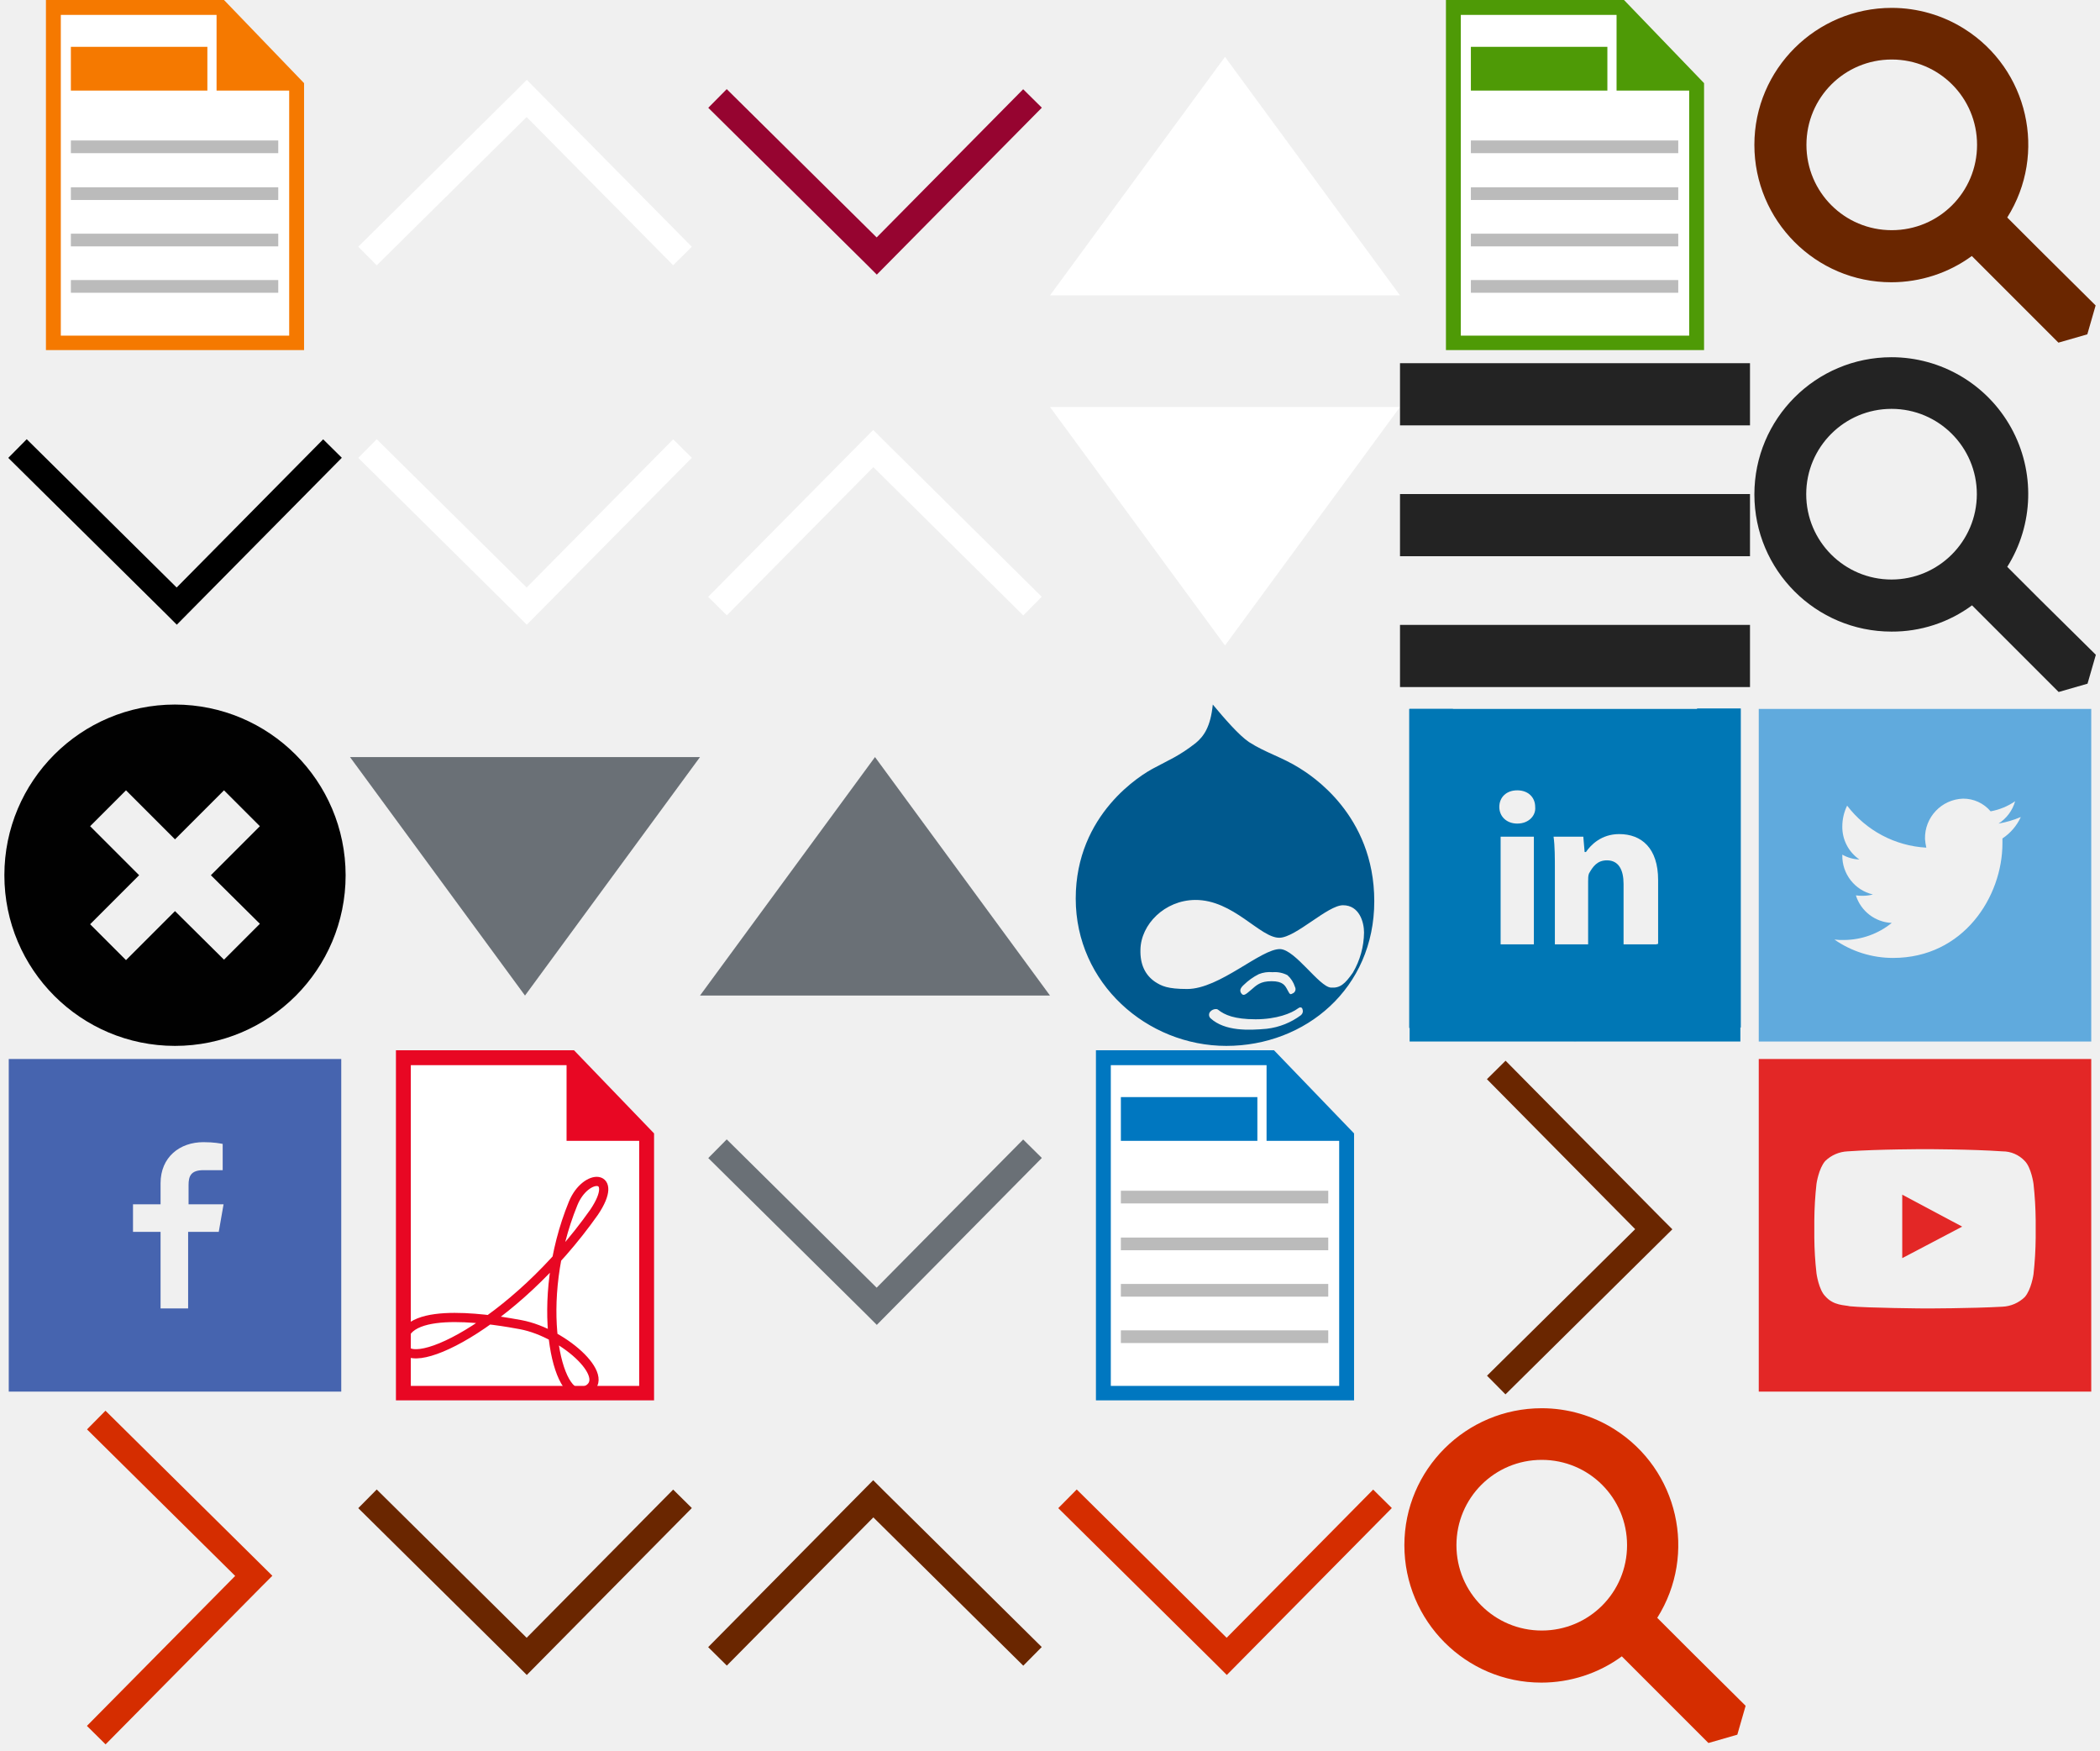
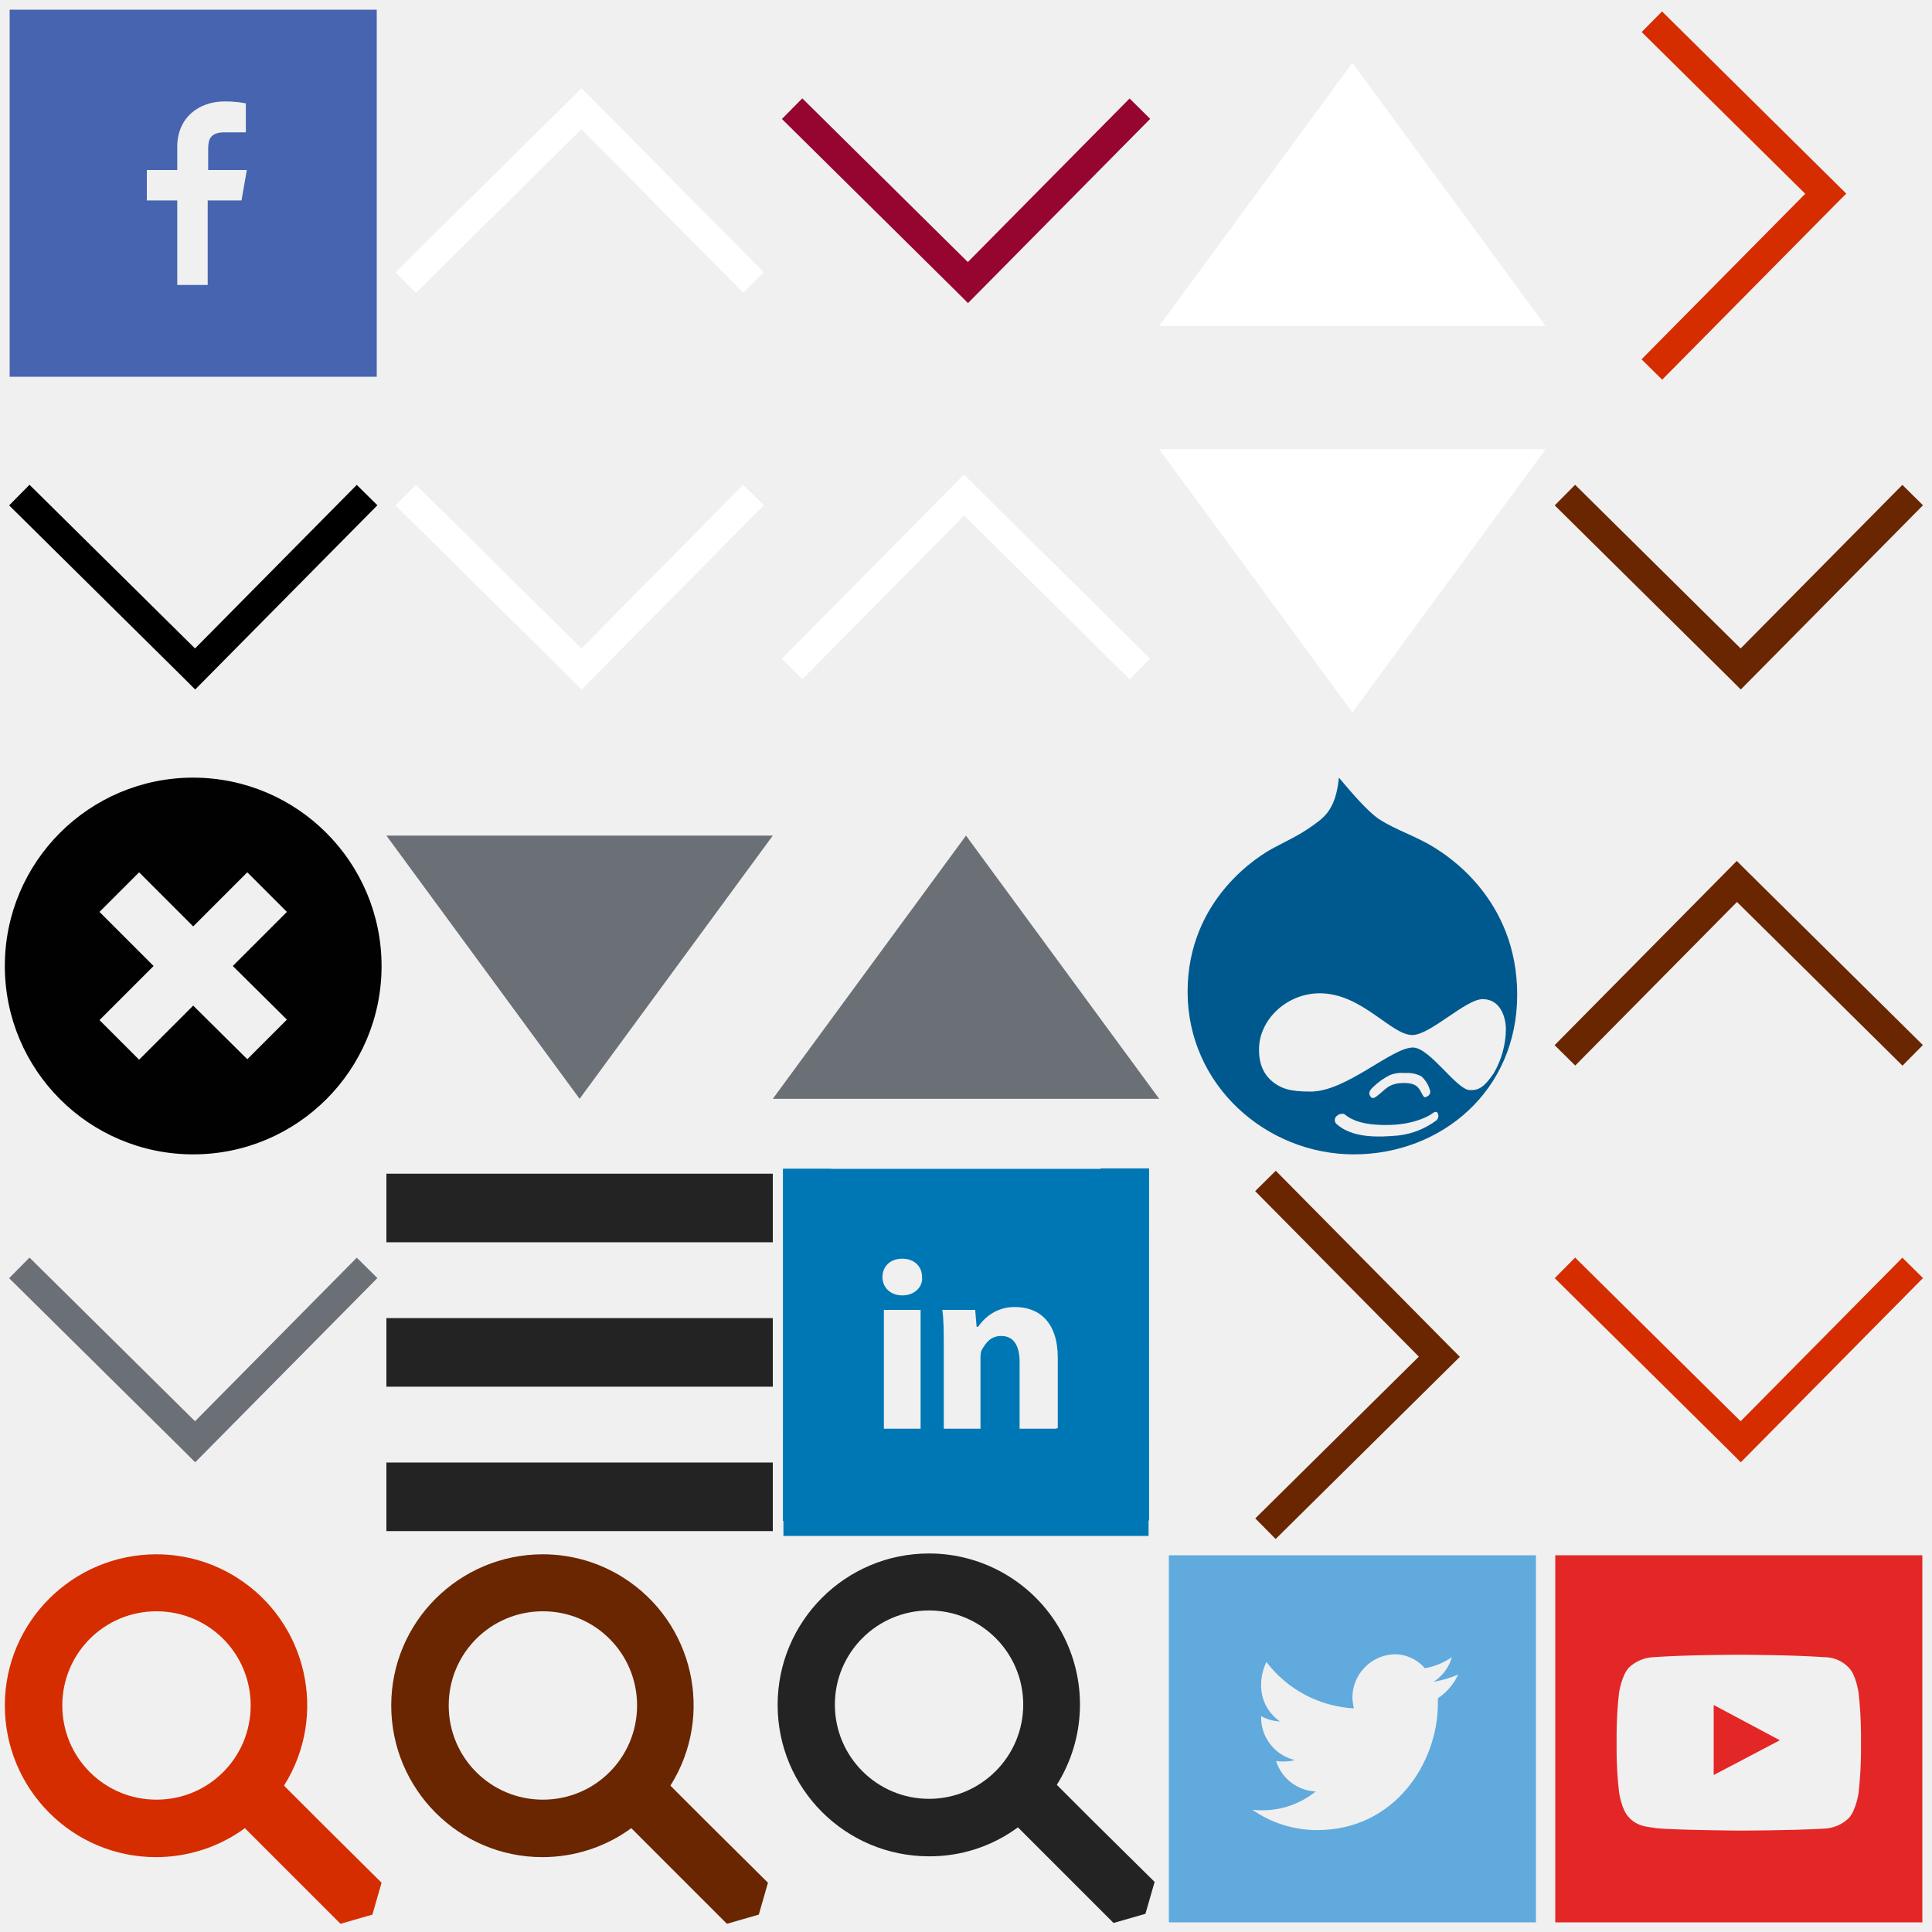
- <svg xmlns="http://www.w3.org/2000/svg" width="480" height="400" viewBox="0 0 480 400">
+ <svg xmlns="http://www.w3.org/2000/svg" width="400" height="400" viewBox="0 0 400 400">
  <svg id="accordion-open" viewBox="0 0 80 80" width="80" height="80" x="80">
-     <style>.aast0{fill:none;stroke:#fff;stroke-width:6;stroke-miterlimit:10}</style>
-     <path class="aast0" d="M4 58.5l36-35.6.4-.4 35.6 36" />
+     <style>.ast0{fill:none;stroke:#fff;stroke-width:6;stroke-miterlimit:10}</style>
+     <path class="ast0" d="M4 58.5l36-35.6.4-.4 35.6 36" />
  </svg>
-   <svg id="accordion-shut" viewBox="0 0 80 80" width="80" height="80" x="160" y="240">
-     <style>.abst0{fill:none;stroke:#6a7076;stroke-width:6;stroke-miterlimit:10}</style>
-     <path class="abst0" d="M76 22.5l-35.6 36-.4-.4L4 22.5" />
+   <svg id="accordion-shut" viewBox="0 0 80 80" width="80" height="80" y="240">
+     <style>.bst0{fill:none;stroke:#6a7076;stroke-width:6;stroke-miterlimit:10}</style>
+     <path class="bst0" d="M76 22.5l-35.6 36-.4-.4L4 22.5" />
  </svg>
  <svg id="accordion-shut-black" viewBox="0 0 80 80" width="80" height="80" y="80">
-     <style>.acst0{fill:none;stroke:#000;stroke-width:6;stroke-miterlimit:10}</style>
-     <path class="acst0" d="M76 22.5l-35.6 36-.4-.4L4 22.5" />
+     <style>.cst0{fill:none;stroke:#000;stroke-width:6;stroke-miterlimit:10}</style>
+     <path class="cst0" d="M76 22.5l-35.6 36-.4-.4L4 22.5" />
  </svg>
  <svg id="accordion-shut-hover" viewBox="0 0 80 80" width="80" height="80" x="80" y="80">
-     <style>.adst0{fill:none;stroke:#fff;stroke-width:6;stroke-miterlimit:10}</style>
-     <path class="adst0" d="M76 22.5l-35.6 36-.4-.4L4 22.5" />
+     <style>.dst0{fill:none;stroke:#fff;stroke-width:6;stroke-miterlimit:10}</style>
+     <path class="dst0" d="M76 22.5l-35.6 36-.4-.4L4 22.5" />
  </svg>
  <svg id="accordion-shut-red" viewBox="0 0 80 80" width="80" height="80" x="160">
-     <style>.aest0{fill:none;stroke:#960430;stroke-width:6;stroke-miterlimit:10}</style>
-     <path class="aest0" d="M76 22.5l-35.6 36-.4-.4L4 22.5" />
+     <style>.est0{fill:none;stroke:#960430;stroke-width:6;stroke-miterlimit:10}</style>
+     <path class="est0" d="M76 22.5l-35.6 36-.4-.4L4 22.5" />
  </svg>
  <svg viewBox="0 0 80 80" width="80" height="80" id="back-to-top-arrow" x="160" y="80">
    <defs>
-       <style>.afa{fill:none;stroke:#fff;stroke-miterlimit:10;stroke-width:6px}</style>
+       <style>.fa{fill:none;stroke:#fff;stroke-miterlimit:10;stroke-width:6px}</style>
    </defs>
-     <path class="afa" d="M4 58.5l35.6-36 .4.4 36 35.6" />
+     <path class="fa" d="M4 58.5l35.6-36 .4.4 36 35.6" />
  </svg>
  <svg id="close-circle-punchout" data-name="Layer 1" viewBox="0 0 80 80" width="80" height="80" y="160">
    <defs>
-       <style>.agcls-1{fill:#010101}</style>
+       <style>.gcls-1{fill:#010101}</style>
    </defs>
-     <path class="agcls-1" d="M40 1a39 39 0 1 0 39 39A39.05 39.05 0 0 0 40 1zm19.4 50.1l-8.2 8.2L40 48.2 28.8 59.4l-8.2-8.2L31.8 40 20.6 28.8l8.2-8.2L40 31.8l11.2-11.2 8.2 8.2L48.2 40z" />
+     <path class="gcls-1" d="M40 1a39 39 0 1 0 39 39A39.05 39.05 0 0 0 40 1zm19.4 50.1l-8.2 8.2L40 48.2 28.8 59.4l-8.2-8.2L31.8 40 20.6 28.8l8.2-8.2L40 31.8l11.2-11.2 8.2 8.2L48.2 40z" />
  </svg>
  <svg id="drop-arrow" data-name="Layer 1" viewBox="0 0 80 80" width="80" height="80" x="80" y="160">
    <defs>
-       <style>.ahcls-1{fill:#6a7076}</style>
+       <style>.hcls-1{fill:#6a7076}</style>
    </defs>
-     <path class="ahcls-1" d="M0 13h80L40 67.5 0 13z" />
+     <path class="hcls-1" d="M0 13h80L40 67.5 0 13z" />
  </svg>
  <svg id="drop-arrow-active" data-name="Layer 1" viewBox="0 0 80 80" width="80" height="80" x="160" y="160">
    <defs>
-       <style>.aicls-1{fill:#6a7076}</style>
+       <style>.icls-1{fill:#6a7076}</style>
    </defs>
-     <path class="aicls-1" d="M80 67.5H0L40 13l40 54.5z" />
+     <path class="icls-1" d="M80 67.5H0L40 13l40 54.5z" />
  </svg>
  <svg id="drop-arrow-active-white" data-name="Layer 1" viewBox="0 0 80 80" width="80" height="80" x="240">
    <defs>
-       <style>.ajcls-1{fill:#fff}</style>
+       <style>.jcls-1{fill:#fff}</style>
    </defs>
-     <path class="ajcls-1" d="M80 67.5H0L40 13l40 54.5z" />
+     <path class="jcls-1" d="M80 67.5H0L40 13l40 54.5z" />
  </svg>
  <svg id="drop-arrow-white" data-name="Layer 1" viewBox="0 0 80 80" width="80" height="80" x="240" y="80">
    <defs>
-       <style>.akcls-1{fill:#fff}</style>
+       <style>.kcls-1{fill:#fff}</style>
    </defs>
-     <path class="akcls-1" d="M0 13h80L40 67.5 0 13z" />
+     <path class="kcls-1" d="M0 13h80L40 67.5 0 13z" />
  </svg>
  <svg id="drupal" data-name="Layer 1" viewBox="0 0 80 80" width="80" height="80" x="240" y="160">
    <defs>
-       <style>.alcls-1{fill:#00598e}</style>
+       <style>.lcls-1{fill:#00598e}</style>
    </defs>
-     <path class="alcls-1" d="M57 15.5C53 13 49.25 12 45.48 9.57 43.16 8 39.92 4.24 37.21 1c-.52 5.19-2.1 7.29-3.91 8.8-3.83 3-6.23 3.91-9.54 5.71C21 16.93 5.88 25.95 5.88 45.34S22.2 79 40.3 79s33.82-13.15 33.82-33.06S59.39 17 57 15.5zm.43 56.43a16.21 16.21 0 0 1-7.9 3.16c-4.07.37-9.54.6-12.84-2.4a1.09 1.09 0 0 1 0-1.58 1.77 1.77 0 0 1 1.12-.52c.44 0 .38 0 .61.15 1.5 1.2 3.76 2.18 8.57 2.18s8.19-1.36 9.69-2.48c.68-.52 1-.08 1.05.22a1.17 1.17 0 0 1-.32 1.27zm-13.17-6.84a13.72 13.72 0 0 1 3.46-2.48 6.66 6.66 0 0 1 3.16-.45 6.25 6.25 0 0 1 3.39.68 5.93 5.93 0 0 1 1.73 2.7 1.06 1.06 0 0 1-.6 1.5c-.52.3-.6.15-1.12-.82s-1-2-3.61-2-3.46.9-4.73 2-1.72 1.42-2.18.82-.32-1.2.5-1.95zm19.94.59c-2.71-.22-8.12-8.64-11.57-8.8C48.27 56.74 38.8 66 31.36 66c-4.51 0-5.86-.68-7.36-1.65-2.28-1.57-3.41-4-3.33-7.28.08-5.86 5.56-11.34 12.47-11.42 8.8-.08 14.88 8.72 19.32 8.64 3.76-.08 11-7.43 14.51-7.43 3.76 0 4.81 3.91 4.81 6.23a18.5 18.5 0 0 1-2.55 9.17c-1.81 2.6-2.93 3.57-5.03 3.42z" />
+     <path class="lcls-1" d="M57 15.5C53 13 49.25 12 45.48 9.57 43.16 8 39.92 4.24 37.21 1c-.52 5.19-2.1 7.29-3.91 8.8-3.83 3-6.23 3.91-9.54 5.71C21 16.93 5.88 25.95 5.88 45.34S22.2 79 40.3 79s33.82-13.15 33.82-33.06S59.39 17 57 15.5zm.43 56.43a16.21 16.21 0 0 1-7.9 3.16c-4.07.37-9.54.6-12.84-2.4a1.09 1.09 0 0 1 0-1.58 1.77 1.77 0 0 1 1.12-.52c.44 0 .38 0 .61.15 1.5 1.2 3.76 2.18 8.57 2.18s8.19-1.36 9.69-2.48c.68-.52 1-.08 1.05.22a1.17 1.17 0 0 1-.32 1.27zm-13.17-6.84a13.72 13.72 0 0 1 3.46-2.48 6.66 6.66 0 0 1 3.16-.45 6.25 6.25 0 0 1 3.39.68 5.93 5.93 0 0 1 1.73 2.7 1.06 1.06 0 0 1-.6 1.5c-.52.3-.6.15-1.12-.82s-1-2-3.61-2-3.46.9-4.73 2-1.72 1.42-2.18.82-.32-1.2.5-1.95zm19.94.59c-2.71-.22-8.12-8.64-11.57-8.8C48.27 56.74 38.8 66 31.36 66c-4.51 0-5.86-.68-7.36-1.65-2.28-1.57-3.41-4-3.33-7.28.08-5.86 5.56-11.34 12.47-11.42 8.8-.08 14.88 8.72 19.32 8.64 3.76-.08 11-7.43 14.51-7.43 3.76 0 4.81 3.91 4.81 6.23a18.5 18.5 0 0 1-2.55 9.17c-1.81 2.6-2.93 3.57-5.03 3.42z" />
  </svg>
-   <svg id="facebook" viewBox="0 0 80 80" width="80" height="80" y="240">
-     <style>.amst0{fill:#4664af}</style>
-     <path class="amst0" d="M2 2v76h76V2H2zm48 39.5h-7V59h-6.3V41.5h-6.3v-6.3h6.3v-4.8c0-6 4.4-9.4 9.8-9.4 2.5 0 3.8.3 4.4.4v6h-4.4c-2.9 0-3.4 1.4-3.4 3.4v4.4h8L50 41.5z" />
+   <svg id="facebook" viewBox="0 0 80 80" width="80" height="80">
+     <style>.mst0{fill:#4664af}</style>
+     <path class="mst0" d="M2 2v76h76V2H2zm48 39.5h-7V59h-6.3V41.5h-6.3v-6.3h6.3v-4.8c0-6 4.4-9.4 9.8-9.4 2.5 0 3.8.3 4.4.4v6h-4.4c-2.9 0-3.4 1.4-3.4 3.4v4.4h8L50 41.5z" />
  </svg>
-   <svg id="file-pdf" viewBox="0 0 80 80" width="80" height="80" x="80" y="240">
-     <style>.anst0{fill:#fff}.anst1{fill:#e80723}.anst2{fill:none;stroke:#e80723;stroke-width:2.105}</style>
-     <path class="anst0" d="M12.2 78.3V1.7h38.3l17.3 18v58.6z" />
-     <path class="anst1" d="M49.7 3.4l16.4 17v56.3H13.9V3.4h35.8M51.2 0H10.5v80h59V19L51.2 0z" />
-     <path class="anst1" d="M69.3 20.7H49.5V.8" />
-     <path id="anpath4539" class="anst2" d="M12.1 66.7c-.4 8.4 25.2-3.5 43.7-29.7 6-8.9-1.9-9.1-4.8-2-9.2 22.5-3.6 45.7 2.3 43C61 75.6 49.2 64.6 39 62.7c-4.9-.9-26.4-4.8-26.9 4z" />
+   <svg id="hamburger" data-name="Layer 1" viewBox="0 0 80 80" width="80" height="80" x="80" y="240">
+     <defs>
+       <style>.ncls-1{fill:#232323}</style>
+     </defs>
+     <path class="ncls-1" d="M0 3h80v14.2H0zM0 62.8h80V77H0zM0 32.9h80v14.2H0z" />
  </svg>
-   <svg id="file-ppt" viewBox="0 0 80 80" width="80" height="80">
-     <style>.aost0{fill:#fff}.aost1{fill:#f57900}.aost2{fill:#bbb}</style>
-     <path class="aost0" d="M12.2 78.3V1.7h38.3l17.3 18v58.6z" />
-     <path class="aost1" d="M49.7 3.4l16.4 17v56.3H13.9V3.4h35.8M51.2 0H10.5v80h59V19L51.2 0z" />
-     <path class="aost1" d="M69.3 20.7H49.5V.8M16.2 10.7h31.2v10H16.2z" />
-     <path class="aost2" d="M16.2 32.1h47.4V35H16.2zM16.2 42.8h47.4v2.9H16.2zM16.2 53.4h47.4v2.9H16.2zM16.2 64h47.4v2.9H16.2z" />
+   <svg id="linkedin" viewBox="0 0 80 80" width="80" height="80" x="160" y="240">
+     <style>.ost0{fill:#0077b5}</style>
+     <path class="ost0" d="M40 2.3c-20.8 0-37.8 17-37.8 37.8s17 37.8 37.8 37.8 37.8-17 37.8-37.8S60.8 2.3 40 2.3zm-9.2 53.5H23V31.2h7.6v24.6h.2zm-4-27.6c-2.4 0-4.1-1.6-4.1-3.8s1.6-3.8 4.1-3.8 4.1 1.6 4.1 3.8c.2 1.9-1.4 3.8-4.1 3.8zm31.9 27.6h-7.6V42c0-3.2-1.1-5.4-3.8-5.4-2.2 0-3.2 1.4-4.1 3-.2.5-.2 1.1-.2 1.9v14.3h-7.6V39c0-3 0-5.7-.3-7.8h6.8l.3 3.5h.3c1.1-1.6 3.5-4.1 7.6-4.1 5.1 0 8.9 3.2 8.9 10.5v14.6h-.3z" />
+     <path class="ost0" d="M2.2 2h75.6v14.3H2.2zM2.2 57.7h75.6V78H2.2z" />
+     <path class="ost0" d="M67.9 1.9h10v72.9h-10zM2.1 2h10v72.9h-10z" />
  </svg>
-   <svg id="file-word" viewBox="0 0 80 80" width="80" height="80" x="240" y="240">
-     <style>.apst0{fill:#fff}.apst1{fill:#0077c0}.apst2{fill:#bbb}</style>
-     <path class="apst0" d="M12.2 78.3V1.7h38.3l17.3 18v58.6z" />
-     <path class="apst1" d="M49.7 3.4l16.4 17v56.3H13.9V3.4h35.8M51.2 0H10.5v80h59V19L51.2 0z" />
-     <path class="apst1" d="M69.3 20.7H49.5V.8M16.2 10.7h31.2v10H16.2z" />
-     <path class="apst2" d="M16.2 32.1h47.4V35H16.2zM16.2 42.8h47.4v2.9H16.2zM16.2 53.4h47.4v2.9H16.2zM16.2 64h47.4v2.9H16.2z" />
+   <svg id="menu-desk-item-active" viewBox="0 0 80 80" width="80" height="80" x="240" y="240">
+     <style>.pst0{fill:none;stroke:#6a2600;stroke-width:6;stroke-miterlimit:10}</style>
+     <path class="pst0" d="M22 4.5l35.6 36 .4.4-36 35.6" />
  </svg>
-   <svg id="file-xls" viewBox="0 0 80 80" width="80" height="80" x="320">
-     <style>.aqst0{fill:#fff}.aqst1{fill:#4e9a06}.aqst2{fill:#bbb}</style>
-     <path class="aqst0" d="M12.2 78.3V1.7h38.3l17.3 18v58.6z" />
-     <path class="aqst1" d="M49.7 3.4l16.4 17v56.3H13.9V3.4h35.8M51.2 0H10.5v80h59V19L51.2 0z" />
-     <path class="aqst1" d="M69.3 20.7H49.5V.8M16.2 10.7h31.2v10H16.2z" />
-     <path class="aqst2" d="M16.2 32.1h47.4V35H16.2zM16.2 42.8h47.4v2.9H16.2zM16.2 53.4h47.4v2.9H16.2zM16.2 64h47.4v2.9H16.2z" />
+   <svg id="menu-desk-item-open" viewBox="0 0 80 80" width="80" height="80" x="320">
+     <style>.qst0{fill:none;stroke:#d52d00;stroke-width:6;stroke-miterlimit:10}</style>
+     <path class="qst0" d="M22 4.5l36 35.6-.4.4-35.6 36" />
  </svg>
-   <svg id="hamburger" data-name="Layer 1" viewBox="0 0 80 80" width="80" height="80" x="320" y="80">
+   <svg id="menu-item-toggle-active" viewBox="0 0 80 80" width="80" height="80" x="320" y="80">
+     <style>.rst0{fill:none;stroke:#6a2600;stroke-width:6;stroke-miterlimit:10}</style>
+     <path class="rst0" d="M76 22.5l-35.6 36-.4-.4L4 22.5" />
+   </svg>
+   <svg id="menu-item-toggle-close" viewBox="0 0 80 80" width="80" height="80" x="320" y="160">
+     <style>.sst0{fill:none;stroke:#6a2600;stroke-width:6;stroke-miterlimit:10}</style>
+     <path class="sst0" d="M4 58.5l35.6-36 .4.4 36 35.6" />
+   </svg>
+   <svg id="menu-item-toggle-open" viewBox="0 0 80 80" width="80" height="80" x="320" y="240">
+     <style>.tst0{fill:none;stroke:#d52d00;stroke-width:6;stroke-miterlimit:10}</style>
+     <path class="tst0" d="M76 22.5l-35.6 36-.4-.4L4 22.5" />
+   </svg>
+   <svg id="search-submit" viewBox="0 0 80 80" width="80" height="80" y="320">
+     <style>.ust0{fill:#d52d00}</style>
+     <path class="ust0" d="M32.4 1.8C15.1 1.8 1 15.8 1 33.1s14 31.4 31.3 31.4c6.6 0 13.1-2.1 18.4-6l6.9 6.9 12.9 12.9 6.6-1.9 1.9-6.6-13-12.9-7.2-7.2C68 35.1 63.6 15.8 49 6.6c-4.9-3.1-10.7-4.8-16.6-4.8zm0 50.8c-10.8 0-19.5-8.7-19.5-19.5s8.7-19.5 19.5-19.5 19.5 8.7 19.5 19.5-8.7 19.5-19.5 19.5z" />
+   </svg>
+   <svg id="search-submit-hover" viewBox="0 0 80 80" width="80" height="80" x="80" y="320">
+     <style>.vst0{fill:#6a2600}</style>
+     <path class="vst0" d="M32.4 1.8C15.1 1.8 1 15.8 1 33.1s14 31.4 31.3 31.4c6.6 0 13.1-2.1 18.4-6l6.9 6.9 12.9 12.9 6.6-1.9 1.9-6.6-13-12.9-7.2-7.2C68 35.1 63.6 15.8 49 6.6c-4.9-3.1-10.7-4.8-16.6-4.8zm0 50.8c-10.8 0-19.5-8.7-19.5-19.5s8.7-19.5 19.5-19.5 19.5 8.7 19.5 19.5-8.7 19.5-19.5 19.5z" />
+   </svg>
+   <svg id="search-toggle" data-name="Layer 1" viewBox="0 0 80 80" width="80" height="80" x="160" y="320">
    <defs>
-       <style>.arcls-1{fill:#232323}</style>
+       <style>.wcls-1{fill:#232323}</style>
    </defs>
-     <path class="arcls-1" d="M0 3h80v14.2H0zM0 62.8h80V77H0zM0 32.9h80v14.2H0z" />
+     <path class="wcls-1" d="M32.35 1.63a31.35 31.35 0 1 0 0 62.7 30.7 30.7 0 0 0 18.4-6l6.9 6.9 12.9 12.9 6.6-1.9 1.9-6.6L66 56.73l-7.2-7.2a31.26 31.26 0 0 0-26.5-47.9zm0 50.8a19.5 19.5 0 1 1 19.5-19.5 19.53 19.53 0 0 1-19.5 19.5z" />
  </svg>
-   <svg id="linkedin" viewBox="0 0 80 80" width="80" height="80" x="320" y="160">
-     <style>.asst0{fill:#0077b5}</style>
-     <path class="asst0" d="M40 2.3c-20.8 0-37.8 17-37.8 37.8s17 37.8 37.8 37.8 37.8-17 37.8-37.8S60.8 2.3 40 2.3zm-9.2 53.5H23V31.2h7.6v24.6h.2zm-4-27.6c-2.4 0-4.1-1.6-4.1-3.8s1.6-3.8 4.1-3.8 4.1 1.6 4.1 3.8c.2 1.9-1.4 3.8-4.1 3.8zm31.9 27.6h-7.6V42c0-3.2-1.1-5.4-3.8-5.4-2.2 0-3.2 1.4-4.1 3-.2.5-.2 1.1-.2 1.9v14.3h-7.6V39c0-3 0-5.7-.3-7.8h6.8l.3 3.5h.3c1.1-1.6 3.5-4.1 7.6-4.1 5.1 0 8.9 3.2 8.9 10.5v14.6h-.3z" />
-     <path class="asst0" d="M2.2 2h75.6v14.3H2.2zM2.2 57.7h75.6V78H2.2z" />
-     <path class="asst0" d="M67.9 1.9h10v72.9h-10zM2.1 2h10v72.9h-10z" />
+   <svg id="twitter" data-name="Layer 1" viewBox="0 0 80 80" width="80" height="80" x="240" y="320">
+     <defs>
+       <style>.xcls-1{fill:#60aadd}</style>
+     </defs>
+     <path class="xcls-1" d="M2 2v76h76V2zm55.7 29.6v1.1c0 12.2-8.9 26.2-25 26.2a23.4 23.4 0 0 1-13.4-4.2 14.79 14.79 0 0 0 2.2.1 17.47 17.47 0 0 0 10.9-3.9 9 9 0 0 1-8.2-6.3 8.6 8.6 0 0 0 1.6.1 9.08 9.08 0 0 0 2.3-.3 9.05 9.05 0 0 1-7-9v-.1a8.43 8.43 0 0 0 3.9 1.1 9 9 0 0 1-3.9-7.6 10.82 10.82 0 0 1 1.1-4.7 24.45 24.45 0 0 0 18.1 9.6 13.8 13.8 0 0 1-.3-2 9 9 0 0 1 8.7-9.2 8.19 8.19 0 0 1 6.3 2.9 14.47 14.47 0 0 0 5.6-2.3 8.94 8.94 0 0 1-3.8 5.1 22.94 22.94 0 0 0 5.1-1.5 11.76 11.76 0 0 1-4.2 4.9z" id="xLayer_5" data-name="Layer 5" />
  </svg>
-   <svg id="menu-desk-item-active" viewBox="0 0 80 80" width="80" height="80" x="320" y="240">
-     <style>.atst0{fill:none;stroke:#6a2600;stroke-width:6;stroke-miterlimit:10}</style>
-     <path class="atst0" d="M22 4.5l35.6 36 .4.4-36 35.6" />
-   </svg>
-   <svg id="menu-desk-item-open" viewBox="0 0 80 80" width="80" height="80" y="320">
-     <style>.aust0{fill:none;stroke:#d52d00;stroke-width:6;stroke-miterlimit:10}</style>
-     <path class="aust0" d="M22 4.5l36 35.6-.4.4-35.6 36" />
-   </svg>
-   <svg id="menu-item-toggle-active" viewBox="0 0 80 80" width="80" height="80" x="80" y="320">
-     <style>.avst0{fill:none;stroke:#6a2600;stroke-width:6;stroke-miterlimit:10}</style>
-     <path class="avst0" d="M76 22.5l-35.6 36-.4-.4L4 22.5" />
-   </svg>
-   <svg id="menu-item-toggle-close" viewBox="0 0 80 80" width="80" height="80" x="160" y="320">
-     <style>.awst0{fill:none;stroke:#6a2600;stroke-width:6;stroke-miterlimit:10}</style>
-     <path class="awst0" d="M4 58.5l35.6-36 .4.4 36 35.6" />
-   </svg>
-   <svg id="menu-item-toggle-open" viewBox="0 0 80 80" width="80" height="80" x="240" y="320">
-     <style>.axst0{fill:none;stroke:#d52d00;stroke-width:6;stroke-miterlimit:10}</style>
-     <path class="axst0" d="M76 22.5l-35.6 36-.4-.4L4 22.5" />
-   </svg>
-   <svg id="search-submit" viewBox="0 0 80 80" width="80" height="80" x="320" y="320">
-     <style>.ayst0{fill:#d52d00}</style>
-     <path class="ayst0" d="M32.4 1.8C15.1 1.8 1 15.8 1 33.1s14 31.4 31.3 31.4c6.6 0 13.1-2.1 18.4-6l6.9 6.9 12.9 12.9 6.6-1.9 1.9-6.6-13-12.9-7.2-7.2C68 35.1 63.6 15.8 49 6.6c-4.9-3.1-10.7-4.8-16.6-4.8zm0 50.8c-10.8 0-19.5-8.7-19.5-19.5s8.7-19.5 19.5-19.5 19.5 8.7 19.5 19.5-8.7 19.5-19.5 19.5z" />
-   </svg>
-   <svg id="search-submit-hover" viewBox="0 0 80 80" width="80" height="80" x="400">
-     <style>.azst0{fill:#6a2600}</style>
-     <path class="azst0" d="M32.4 1.8C15.1 1.8 1 15.8 1 33.1s14 31.4 31.3 31.4c6.6 0 13.1-2.1 18.4-6l6.9 6.9 12.9 12.9 6.6-1.9 1.9-6.6-13-12.9-7.2-7.2C68 35.1 63.6 15.8 49 6.6c-4.9-3.1-10.7-4.8-16.6-4.8zm0 50.8c-10.8 0-19.5-8.7-19.5-19.5s8.7-19.5 19.5-19.5 19.5 8.7 19.5 19.5-8.7 19.5-19.5 19.5z" />
-   </svg>
-   <svg id="search-toggle" data-name="Layer 1" viewBox="0 0 80 80" width="80" height="80" x="400" y="80">
+   <svg id="youtube" data-name="Layer 1" viewBox="0 0 80 80" width="80" height="80" x="320" y="320">
    <defs>
-       <style>.bacls-1{fill:#232323}</style>
+       <style>.ycls-1{fill:#e32726}</style>
    </defs>
-     <path class="bacls-1" d="M32.35 1.63a31.35 31.35 0 1 0 0 62.7 30.7 30.7 0 0 0 18.4-6l6.9 6.9 12.9 12.9 6.6-1.9 1.9-6.6L66 56.73l-7.2-7.2a31.26 31.26 0 0 0-26.5-47.9zm0 50.8a19.5 19.5 0 1 1 19.5-19.5 19.53 19.53 0 0 1-19.5 19.5z" />
-   </svg>
-   <svg id="twitter" data-name="Layer 1" viewBox="0 0 80 80" width="80" height="80" x="400" y="160">
-     <defs>
-       <style>.bbcls-1{fill:#60aadd}</style>
-     </defs>
-     <path class="bbcls-1" d="M2 2v76h76V2zm55.7 29.6v1.1c0 12.2-8.9 26.2-25 26.2a23.4 23.4 0 0 1-13.4-4.2 14.79 14.79 0 0 0 2.2.1 17.47 17.47 0 0 0 10.9-3.9 9 9 0 0 1-8.2-6.3 8.6 8.6 0 0 0 1.6.1 9.08 9.08 0 0 0 2.3-.3 9.05 9.05 0 0 1-7-9v-.1a8.43 8.43 0 0 0 3.9 1.1 9 9 0 0 1-3.9-7.6 10.82 10.82 0 0 1 1.1-4.7 24.45 24.45 0 0 0 18.1 9.6 13.8 13.8 0 0 1-.3-2 9 9 0 0 1 8.7-9.2 8.19 8.19 0 0 1 6.3 2.9 14.47 14.47 0 0 0 5.6-2.3 8.94 8.94 0 0 1-3.8 5.1 22.94 22.94 0 0 0 5.1-1.5 11.76 11.76 0 0 1-4.2 4.9z" id="bbLayer_5" data-name="Layer 5" />
-   </svg>
-   <svg id="youtube" data-name="Layer 1" viewBox="0 0 80 80" width="80" height="80" x="400" y="240">
-     <defs>
-       <style>.bccls-1{fill:#e32726}</style>
-     </defs>
-     <g id="bcyoutube">
-       <path class="bccls-1" d="M34.8 33l13.7 7.3-13.7 7.2V33z" />
-       <path class="bccls-1" d="M2 2v76h76V2zm63.3 40.8a81.44 81.44 0 0 1-.5 8.4s-.5 3.5-2 5.2a7.85 7.85 0 0 1-5.1 2.2C50.6 59 40 59 40 59s-13.2-.1-17.2-.5c-1.1-.3-3.7-.1-5.6-2.3-1.5-1.5-2-5.2-2-5.2a77.63 77.63 0 0 1-.5-8.2v-3.9a81.44 81.44 0 0 1 .5-8.4s.5-3.5 2-5.2a7.85 7.85 0 0 1 5.1-2.2c7.1-.5 17.7-.5 17.7-.5s10.6 0 17.7.5a6.92 6.92 0 0 1 5.1 2.2c1.5 1.5 2 5.2 2 5.2a81.44 81.44 0 0 1 .5 8.4z" />
+     <g id="yyoutube">
+       <path class="ycls-1" d="M34.8 33l13.7 7.3-13.7 7.2V33z" />
+       <path class="ycls-1" d="M2 2v76h76V2zm63.3 40.8a81.44 81.44 0 0 1-.5 8.4s-.5 3.5-2 5.2a7.85 7.85 0 0 1-5.1 2.2C50.6 59 40 59 40 59s-13.2-.1-17.2-.5c-1.1-.3-3.7-.1-5.6-2.3-1.5-1.5-2-5.2-2-5.2a77.63 77.63 0 0 1-.5-8.2v-3.9a81.44 81.44 0 0 1 .5-8.4s.5-3.5 2-5.2a7.85 7.85 0 0 1 5.1-2.2c7.1-.5 17.7-.5 17.7-.5s10.6 0 17.7.5a6.92 6.92 0 0 1 5.1 2.2c1.5 1.5 2 5.2 2 5.2a81.44 81.44 0 0 1 .5 8.4z" />
    </g>
  </svg>
</svg>
